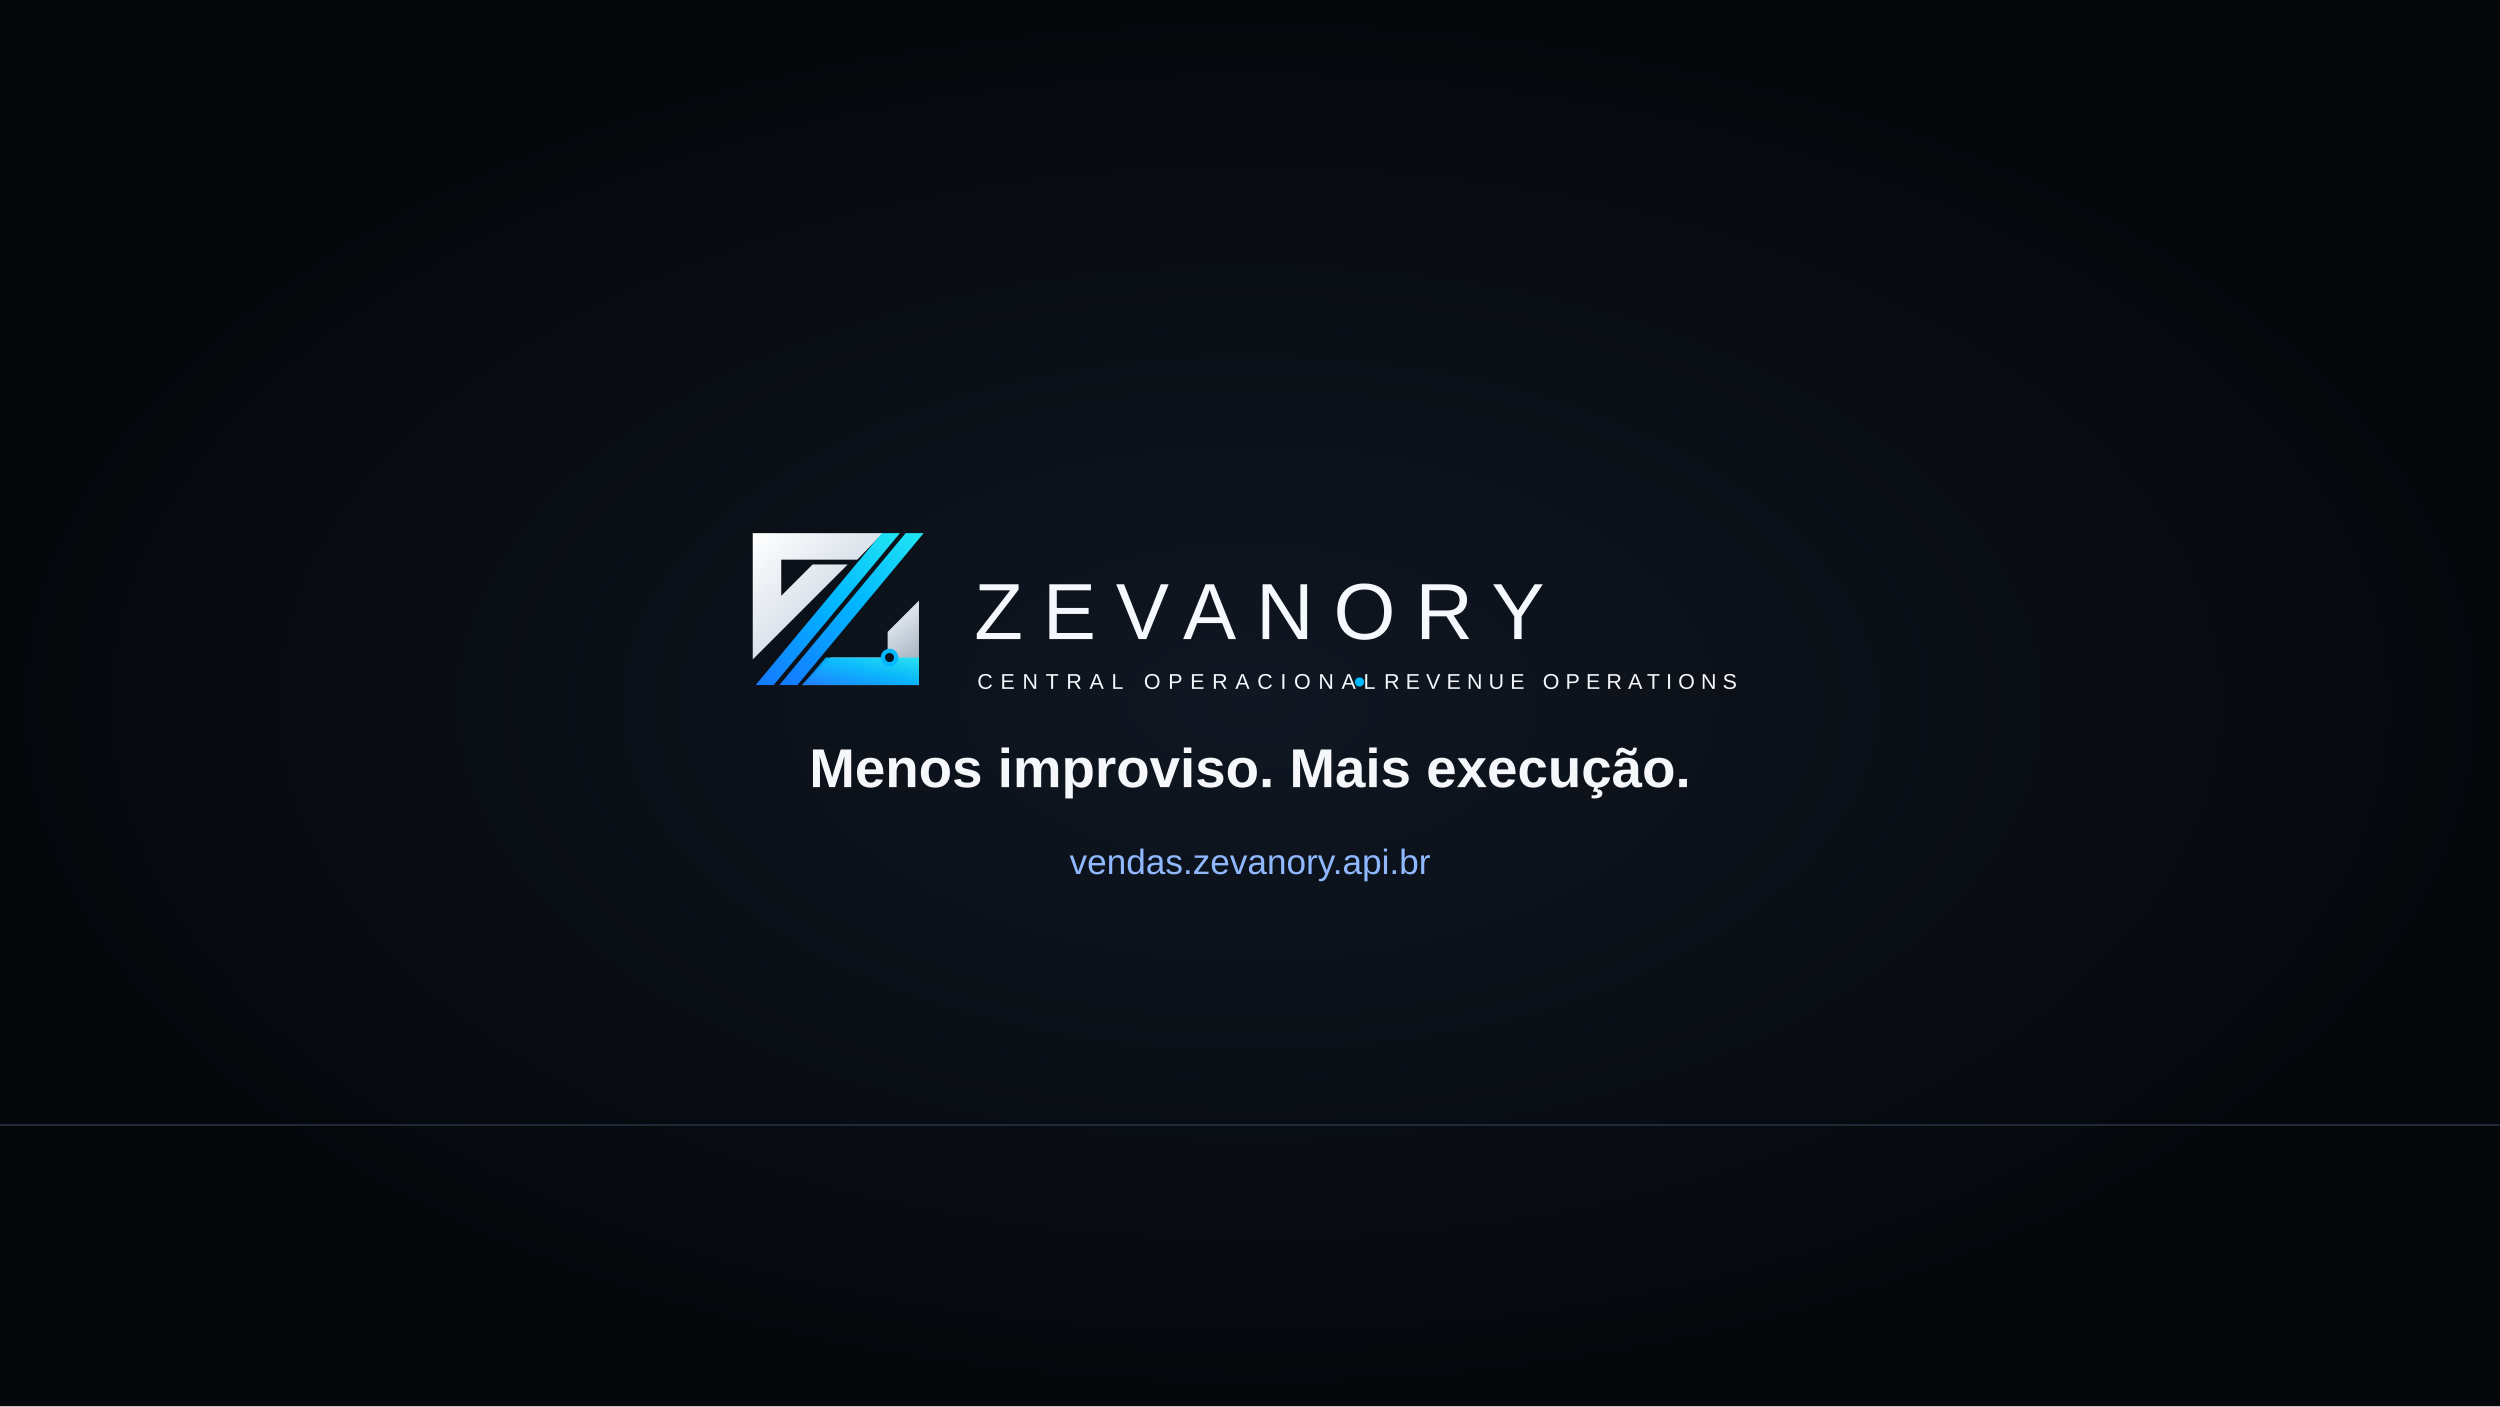
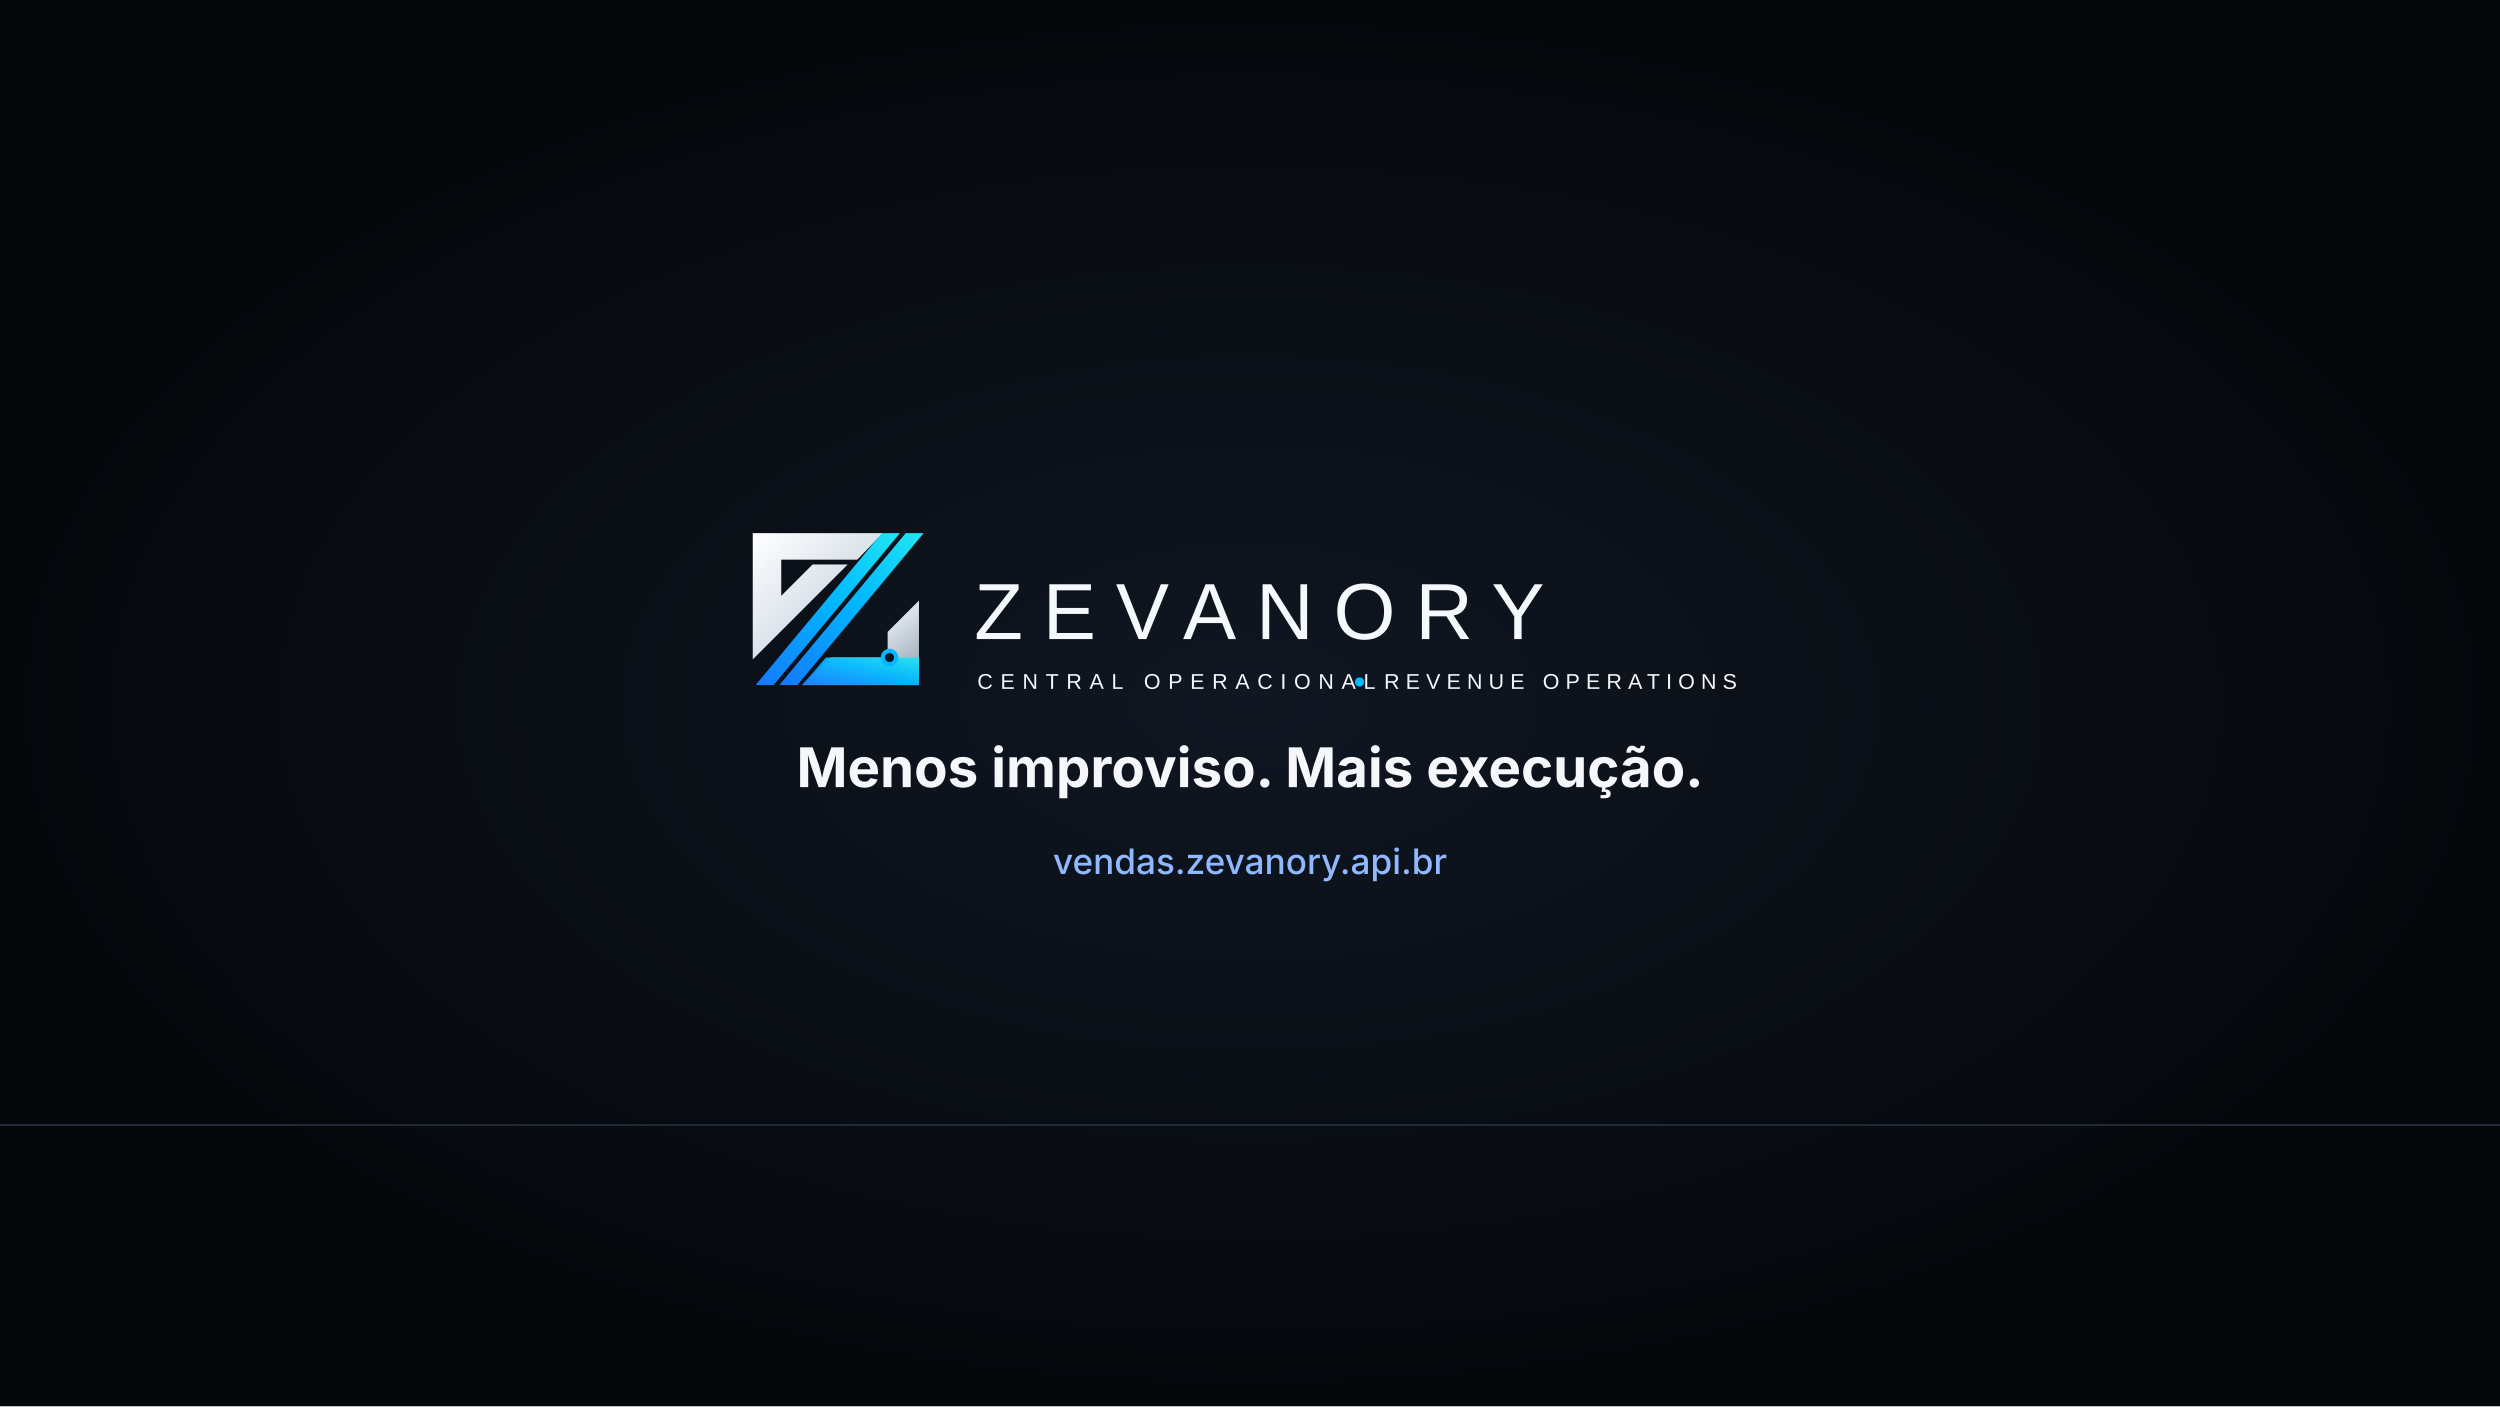
<svg xmlns="http://www.w3.org/2000/svg" viewBox="0 0 2560 1440" role="img" aria-label="Capa oficial ZEVANORY youtube">
  <defs>
    <radialGradient id="brandGlow">
      <stop stop-color="#101722" />
      <stop offset="1" stop-color="#05070b" />
    </radialGradient>
  </defs>
  <rect width="2560" height="1440" fill="url(#brandGlow)" />
  <path d="M0 1152 H2560" stroke="#202a38" stroke-width="2" />
  <svg x="730" y="525" width="1100" height="251" viewBox="0 0 1400 320">
    <defs>
      <linearGradient id="s" x1="0" y1="0" x2="1" y2="1">
        <stop offset="0" stop-color="#ffffff" />
        <stop offset=".55" stop-color="#d8e0e9" />
        <stop offset="1" stop-color="#8d9aa9" />
      </linearGradient>
      <linearGradient id="c" x1="0" y1="1" x2="1" y2="0">
        <stop offset="0" stop-color="#1578ff" />
        <stop offset=".55" stop-color="#00b8ff" />
        <stop offset="1" stop-color="#21e6f3" />
      </linearGradient>
    </defs>
    <g transform="translate(0 -18) scale(.62)">
      <g>
        <path d="M82 72h274l-54 56H142v76l66-66h74L82 338Z" fill="url(#s)" />
        <path d="M354 72h38L126 392H88Z" fill="url(#c)" />
        <path d="M404 72h38L176 392h-38Z" fill="url(#c)" />
        <path d="M186 392h246V214l-66 66v54H246Z" fill="url(#s)" />
        <path d="M186 392h246v-58H236Z" fill="url(#c)" opacity=".94" />
        <path d="M252 334h104" stroke="url(#c)" stroke-width="10" stroke-linecap="round" />
        <circle cx="370" cy="334" r="14" fill="#07111d" stroke="#00b8ff" stroke-width="9" />
      </g>
    </g>
    <g fill="#f5f8fc" font-family="Arial,Helvetica,sans-serif">
      <text x="340" y="165" font-size="104" font-weight="500" letter-spacing="26">ZEVANORY</text>
      <text x="344" y="230" font-size="28" font-weight="500" letter-spacing="10">CENTRAL OPERACIONAL</text>
      <circle cx="843" cy="221" r="6" fill="#00b8ff" />
      <text x="875" y="230" font-size="28" font-weight="500" letter-spacing="8">REVENUE OPERATIONS</text>
    </g>
  </svg>
-   <text x="1280" y="806" fill="#f5f7fb" font-family="Arial,Helvetica,sans-serif" text-anchor="middle" font-weight="700" font-size="56">Menos improviso. Mais execução.</text>
-   <text x="1280" y="895" fill="#8fb8ff" font-family="Arial,Helvetica,sans-serif" text-anchor="middle" font-weight="500" font-size="36">vendas.zevanory.api.br</text>
+   <text x="1280" y="806" fill="#f5f7fb" font-family="Inter,ui-sans-serif,system-ui,sans-serif" text-anchor="middle" font-weight="700" font-size="56">Menos improviso. Mais execução.</text>
+   <text x="1280" y="895" fill="#8fb8ff" font-family="Inter,ui-sans-serif,system-ui,sans-serif" text-anchor="middle" font-weight="500" font-size="36">vendas.zevanory.api.br</text>
</svg>
